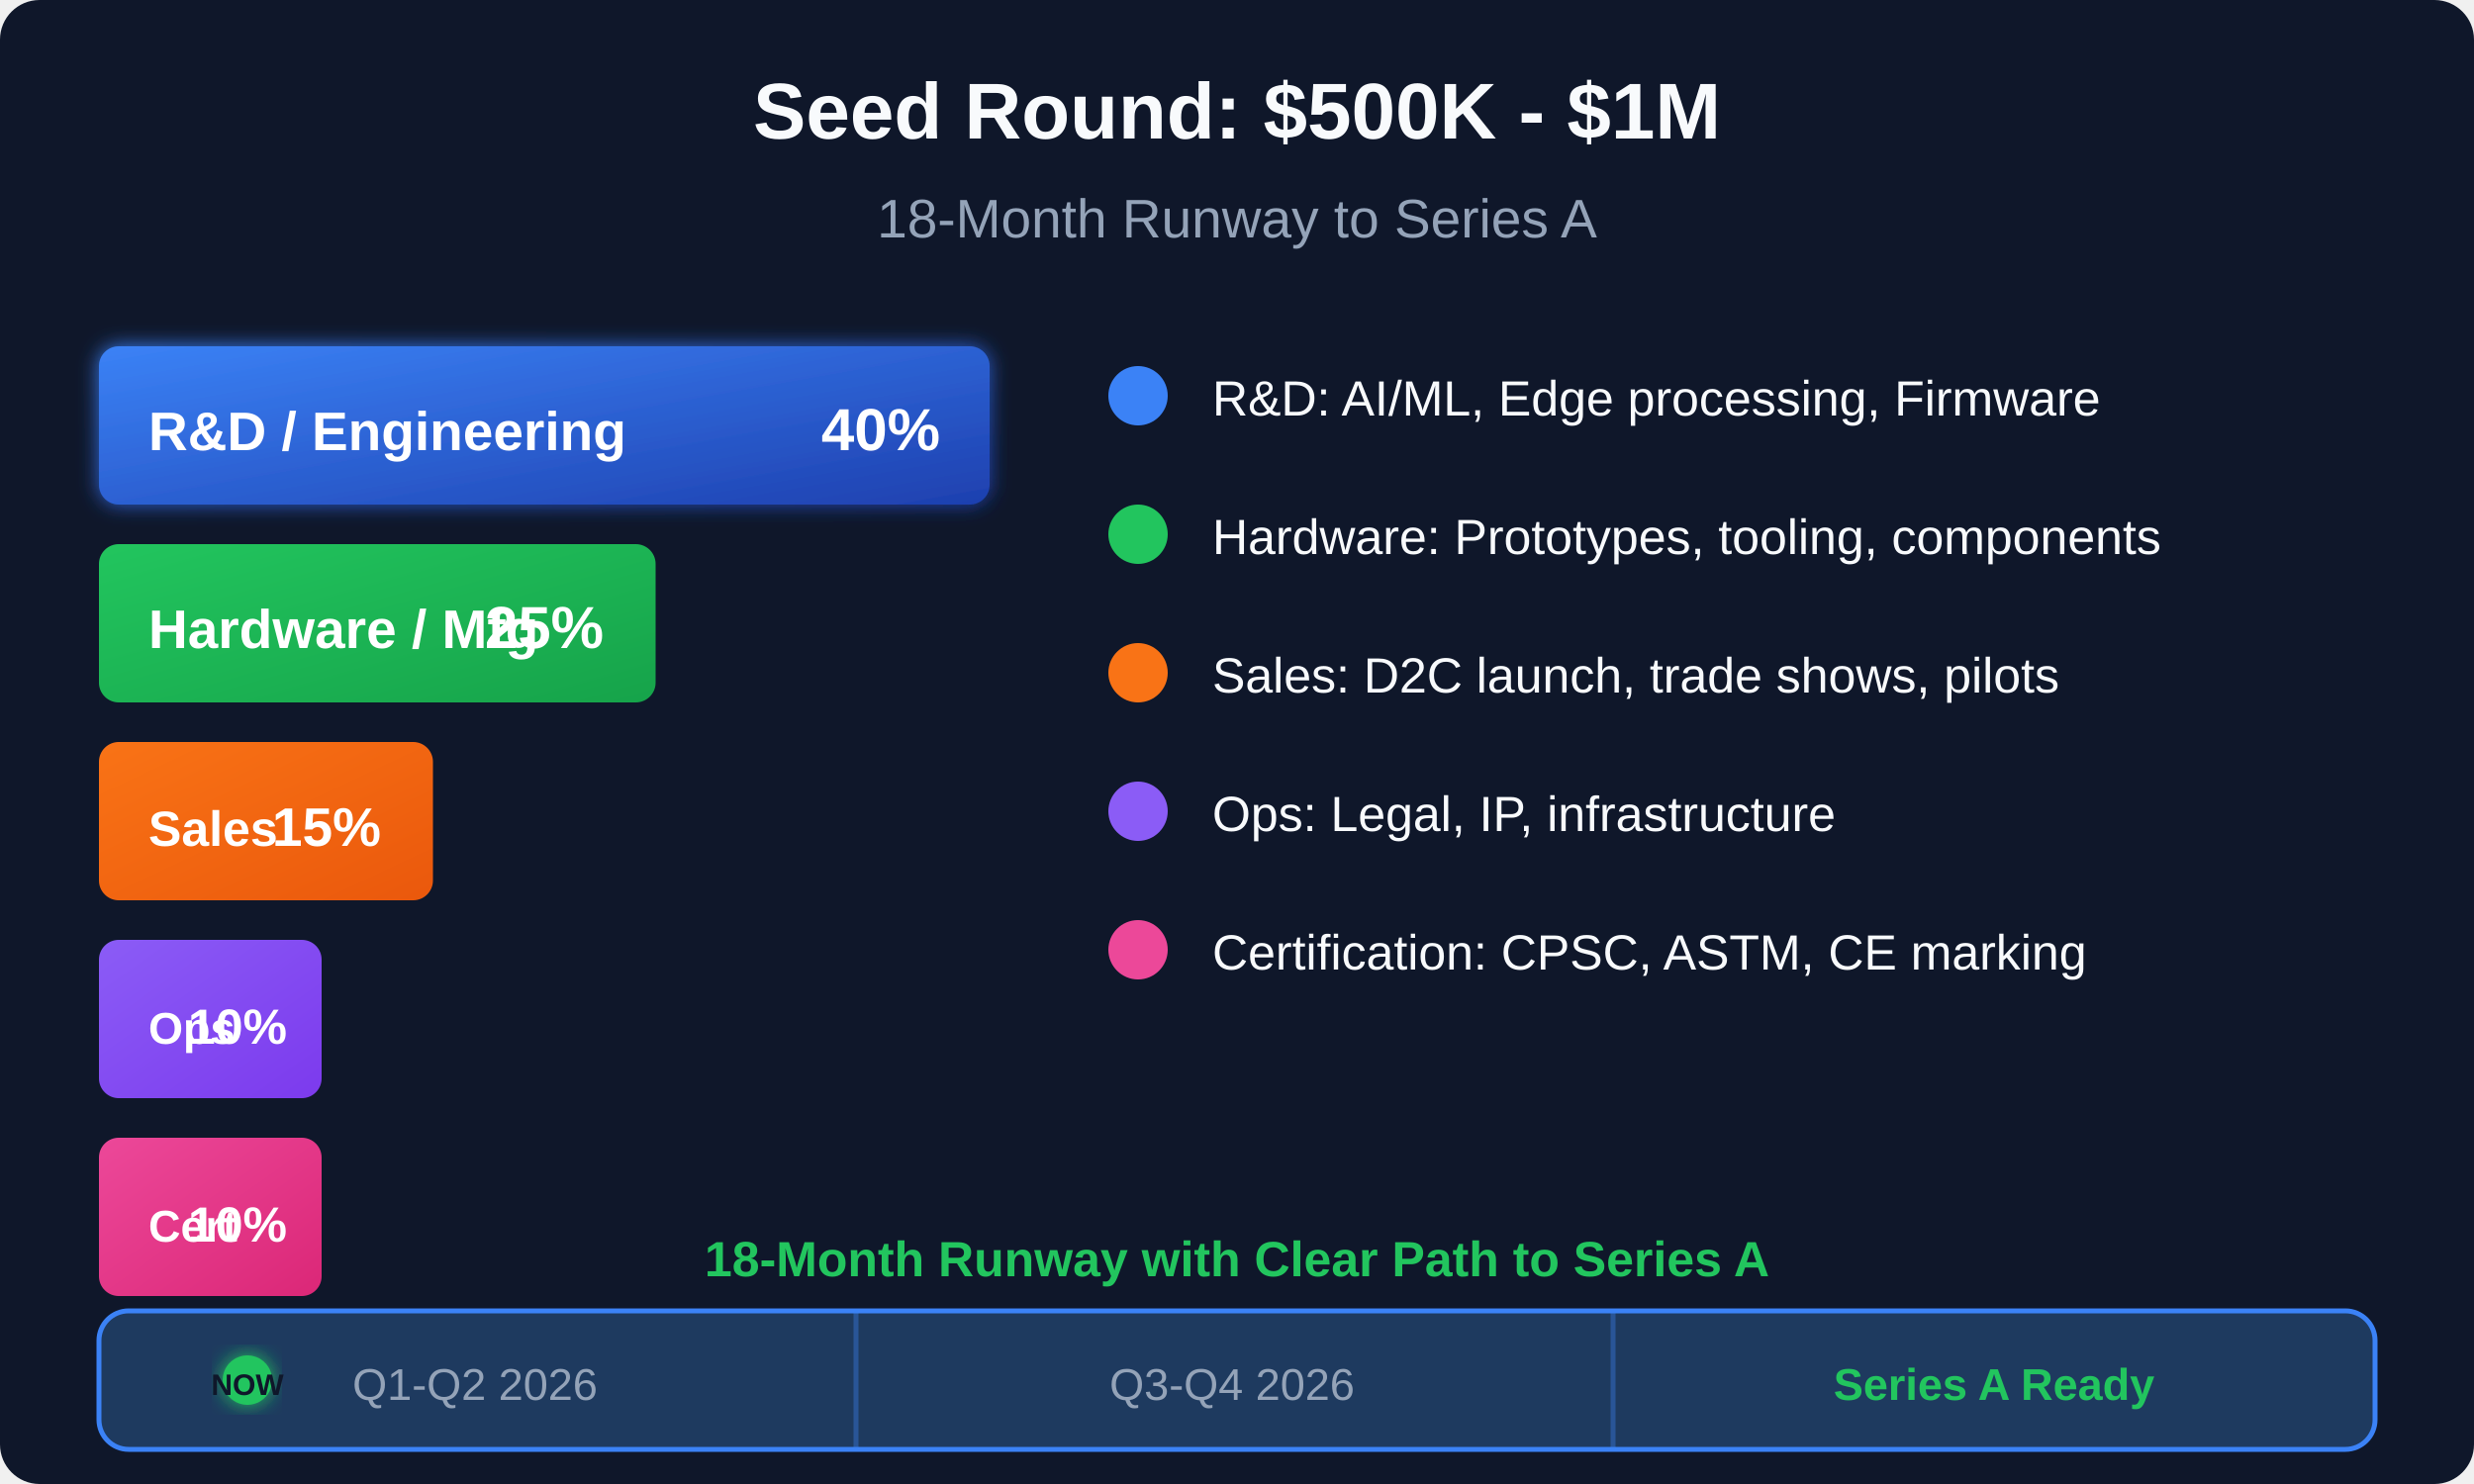
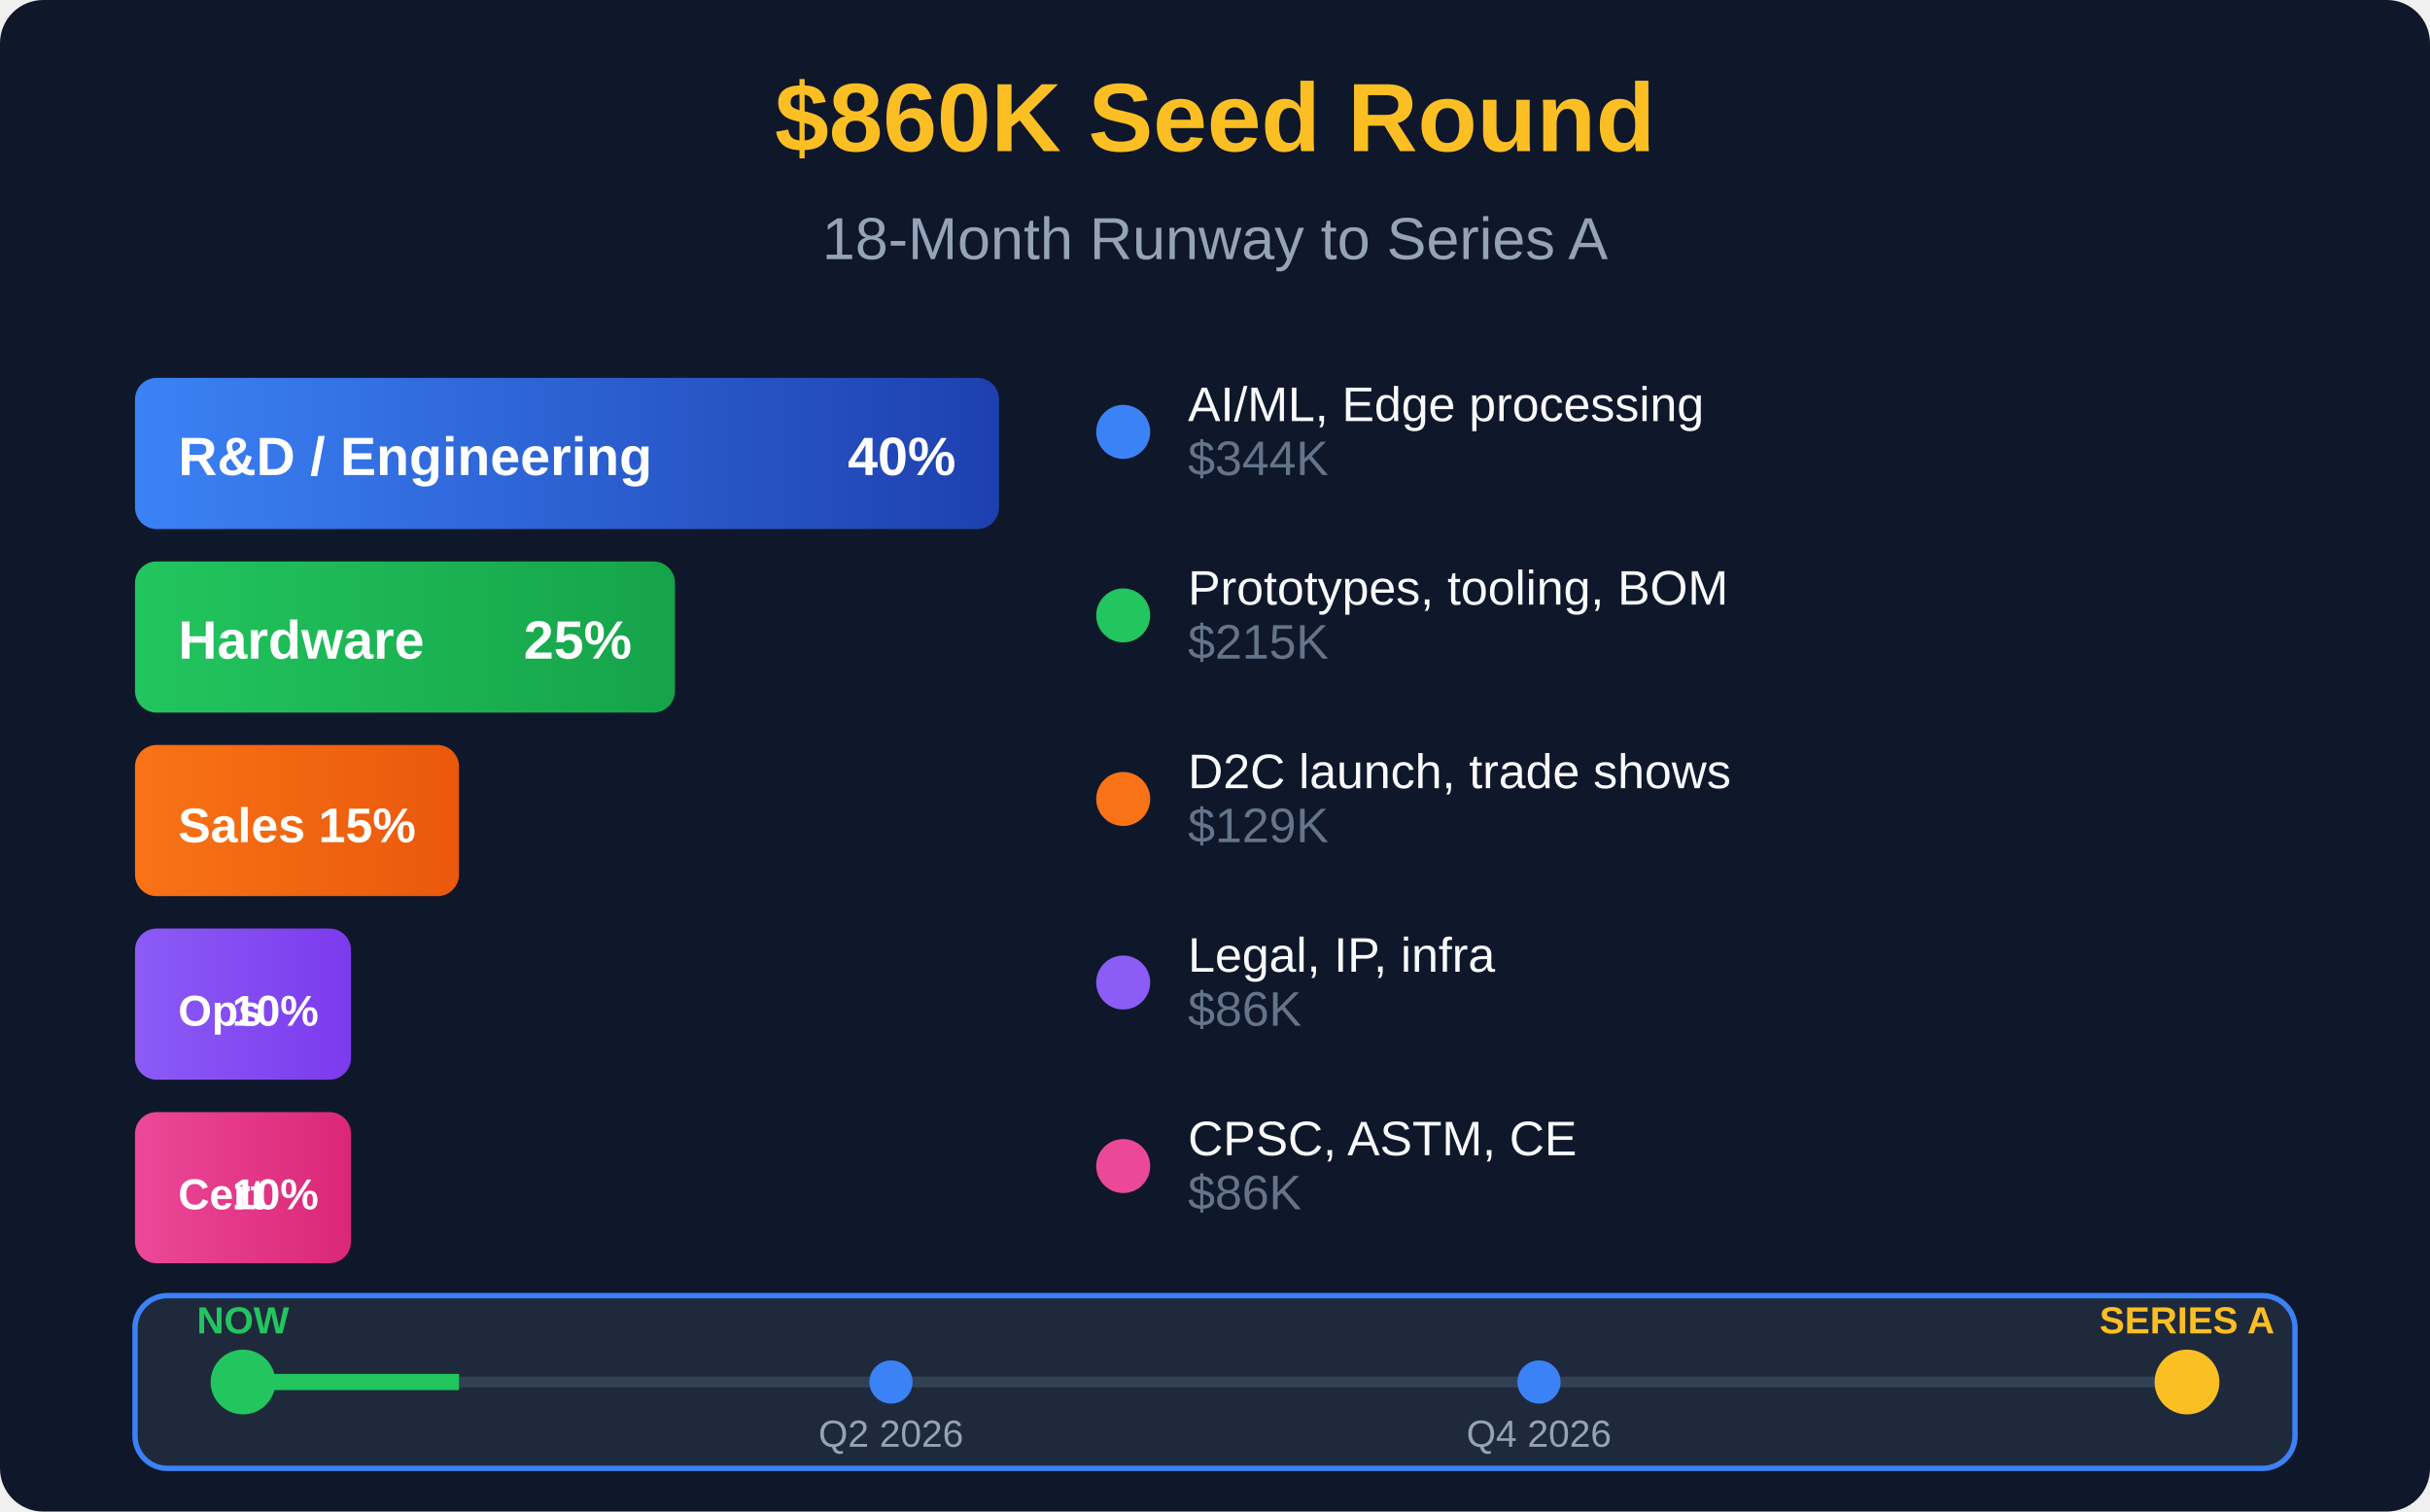
- <svg xmlns="http://www.w3.org/2000/svg" viewBox="0 0 500 300" width="500" height="300">
+ <svg xmlns="http://www.w3.org/2000/svg" viewBox="0 0 450 280" width="450" height="280">
  <defs>
-     <linearGradient id="rdGrad" x1="0%" y1="0%" x2="100%" y2="100%">
-       <stop offset="0%" style="stop-color:#3b82f6;stop-opacity:1" />
-       <stop offset="100%" style="stop-color:#1e40af;stop-opacity:1" />
+     <linearGradient id="rdGrad" x1="0%" y1="0%" x2="100%" y2="0%">
+       <stop offset="0%" style="stop-color:#3b82f6" />
+       <stop offset="100%" style="stop-color:#1e40af" />
    </linearGradient>
-     <linearGradient id="hwGrad" x1="0%" y1="0%" x2="100%" y2="100%">
-       <stop offset="0%" style="stop-color:#22c55e;stop-opacity:1" />
-       <stop offset="100%" style="stop-color:#16a34a;stop-opacity:1" />
+     <linearGradient id="hwGrad" x1="0%" y1="0%" x2="100%" y2="0%">
+       <stop offset="0%" style="stop-color:#22c55e" />
+       <stop offset="100%" style="stop-color:#16a34a" />
    </linearGradient>
-     <linearGradient id="mktGrad" x1="0%" y1="0%" x2="100%" y2="100%">
-       <stop offset="0%" style="stop-color:#f97316;stop-opacity:1" />
-       <stop offset="100%" style="stop-color:#ea580c;stop-opacity:1" />
+     <linearGradient id="mktGrad" x1="0%" y1="0%" x2="100%" y2="0%">
+       <stop offset="0%" style="stop-color:#f97316" />
+       <stop offset="100%" style="stop-color:#ea580c" />
    </linearGradient>
-     <linearGradient id="opsGrad" x1="0%" y1="0%" x2="100%" y2="100%">
-       <stop offset="0%" style="stop-color:#8b5cf6;stop-opacity:1" />
-       <stop offset="100%" style="stop-color:#7c3aed;stop-opacity:1" />
+     <linearGradient id="opsGrad" x1="0%" y1="0%" x2="100%" y2="0%">
+       <stop offset="0%" style="stop-color:#8b5cf6" />
+       <stop offset="100%" style="stop-color:#7c3aed" />
    </linearGradient>
-     <linearGradient id="certGrad" x1="0%" y1="0%" x2="100%" y2="100%">
-       <stop offset="0%" style="stop-color:#ec4899;stop-opacity:1" />
-       <stop offset="100%" style="stop-color:#db2777;stop-opacity:1" />
+     <linearGradient id="certGrad" x1="0%" y1="0%" x2="100%" y2="0%">
+       <stop offset="0%" style="stop-color:#ec4899" />
+       <stop offset="100%" style="stop-color:#db2777" />
    </linearGradient>
-     <filter id="glow" x="-20%" y="-20%" width="140%" height="140%">
-       <feGaussianBlur stdDeviation="2" result="coloredBlur" />
-       <feMerge>
-         <feMergeNode in="coloredBlur" />
-         <feMergeNode in="SourceGraphic" />
-       </feMerge>
-     </filter>
  </defs>
-   <rect x="0" y="0" width="500" height="300" fill="#0f172a" rx="8" />
-   <text x="250" y="28" font-family="Arial, sans-serif" font-size="16" font-weight="bold" fill="#f8fafc" text-anchor="middle">Seed Round: $500K - $1M</text>
-   <text x="250" y="48" font-family="Arial, sans-serif" font-size="11" fill="#94a3b8" text-anchor="middle">18-Month Runway to Series A</text>
-   <g transform="translate(20, 70)">
-     <g>
-       <rect x="0" y="0" width="180" height="32" rx="4" fill="url(#rdGrad)" filter="url(#glow)" />
-       <text x="10" y="21" font-family="Arial, sans-serif" font-size="11" font-weight="bold" fill="#ffffff">R&amp;D / Engineering</text>
-       <text x="170" y="21" font-family="Arial, sans-serif" font-size="12" font-weight="bold" fill="#ffffff" text-anchor="end">40%</text>
-     </g>
-     <g transform="translate(0, 40)">
-       <rect x="0" y="0" width="112.5" height="32" rx="4" fill="url(#hwGrad)" />
-       <text x="10" y="21" font-family="Arial, sans-serif" font-size="11" font-weight="bold" fill="#ffffff">Hardware / Mfg</text>
-       <text x="102" y="21" font-family="Arial, sans-serif" font-size="12" font-weight="bold" fill="#ffffff" text-anchor="end">25%</text>
-     </g>
-     <g transform="translate(0, 80)">
-       <rect x="0" y="0" width="67.5" height="32" rx="4" fill="url(#mktGrad)" />
-       <text x="10" y="21" font-family="Arial, sans-serif" font-size="10" font-weight="bold" fill="#ffffff">Sales</text>
-       <text x="57" y="21" font-family="Arial, sans-serif" font-size="11" font-weight="bold" fill="#ffffff" text-anchor="end">15%</text>
-     </g>
-     <g transform="translate(0, 120)">
-       <rect x="0" y="0" width="45" height="32" rx="4" fill="url(#opsGrad)" />
-       <text x="10" y="21" font-family="Arial, sans-serif" font-size="9" font-weight="bold" fill="#ffffff">Ops</text>
-       <text x="38" y="21" font-family="Arial, sans-serif" font-size="10" font-weight="bold" fill="#ffffff" text-anchor="end">10%</text>
-     </g>
-     <g transform="translate(0, 160)">
-       <rect x="0" y="0" width="45" height="32" rx="4" fill="url(#certGrad)" />
-       <text x="10" y="21" font-family="Arial, sans-serif" font-size="9" font-weight="bold" fill="#ffffff">Cert</text>
-       <text x="38" y="21" font-family="Arial, sans-serif" font-size="10" font-weight="bold" fill="#ffffff" text-anchor="end">10%</text>
-     </g>
+   <rect x="0" y="0" width="450" height="280" fill="#0f172a" rx="8" />
+   <text x="225" y="28" font-family="Arial, sans-serif" font-size="18" font-weight="bold" fill="#fbbf24" text-anchor="middle">$860K Seed Round</text>
+   <text x="225" y="48" font-family="Arial, sans-serif" font-size="11" fill="#94a3b8" text-anchor="middle">18-Month Runway to Series A</text>
+   <g transform="translate(25, 70)">
+     <rect x="0" y="0" width="160" height="28" rx="4" fill="url(#rdGrad)" />
+     <text x="8" y="18" font-family="Arial, sans-serif" font-size="10" font-weight="bold" fill="#fff">R&amp;D / Engineering</text>
+     <text x="152" y="18" font-family="Arial, sans-serif" font-size="10" font-weight="bold" fill="#fff" text-anchor="end">40%</text>
+     <rect x="0" y="34" width="100" height="28" rx="4" fill="url(#hwGrad)" />
+     <text x="8" y="52" font-family="Arial, sans-serif" font-size="10" font-weight="bold" fill="#fff">Hardware</text>
+     <text x="92" y="52" font-family="Arial, sans-serif" font-size="10" font-weight="bold" fill="#fff" text-anchor="end">25%</text>
+     <rect x="0" y="68" width="60" height="28" rx="4" fill="url(#mktGrad)" />
+     <text x="8" y="86" font-family="Arial, sans-serif" font-size="9" font-weight="bold" fill="#fff">Sales</text>
+     <text x="52" y="86" font-family="Arial, sans-serif" font-size="9" font-weight="bold" fill="#fff" text-anchor="end">15%</text>
+     <rect x="0" y="102" width="40" height="28" rx="4" fill="url(#opsGrad)" />
+     <text x="8" y="120" font-family="Arial, sans-serif" font-size="8" font-weight="bold" fill="#fff">Ops</text>
+     <text x="34" y="120" font-family="Arial, sans-serif" font-size="8" font-weight="bold" fill="#fff" text-anchor="end">10%</text>
+     <rect x="0" y="136" width="40" height="28" rx="4" fill="url(#certGrad)" />
+     <text x="8" y="154" font-family="Arial, sans-serif" font-size="8" font-weight="bold" fill="#fff">Cert</text>
+     <text x="34" y="154" font-family="Arial, sans-serif" font-size="8" font-weight="bold" fill="#fff" text-anchor="end">10%</text>
  </g>
-   <g transform="translate(220, 70)">
-     <g>
-       <circle cx="10" cy="10" r="6" fill="#3b82f6" />
-       <text x="25" y="14" font-family="Arial, sans-serif" font-size="10" fill="#f8fafc">R&amp;D: AI/ML, Edge processing, Firmware</text>
-     </g>
-     <g transform="translate(0, 28)">
-       <circle cx="10" cy="10" r="6" fill="#22c55e" />
-       <text x="25" y="14" font-family="Arial, sans-serif" font-size="10" fill="#f8fafc">Hardware: Prototypes, tooling, components</text>
-     </g>
-     <g transform="translate(0, 56)">
-       <circle cx="10" cy="10" r="6" fill="#f97316" />
-       <text x="25" y="14" font-family="Arial, sans-serif" font-size="10" fill="#f8fafc">Sales: D2C launch, trade shows, pilots</text>
-     </g>
-     <g transform="translate(0, 84)">
-       <circle cx="10" cy="10" r="6" fill="#8b5cf6" />
-       <text x="25" y="14" font-family="Arial, sans-serif" font-size="10" fill="#f8fafc">Ops: Legal, IP, infrastructure</text>
-     </g>
-     <g transform="translate(0, 112)">
-       <circle cx="10" cy="10" r="6" fill="#ec4899" />
-       <text x="25" y="14" font-family="Arial, sans-serif" font-size="10" fill="#f8fafc">Certification: CPSC, ASTM, CE marking</text>
-     </g>
+   <g transform="translate(200, 70)">
+     <circle cx="8" cy="10" r="5" fill="#3b82f6" />
+     <text x="20" y="8" font-family="Arial, sans-serif" font-size="9" fill="#f8fafc">AI/ML, Edge processing</text>
+     <text x="20" y="18" font-family="Arial, sans-serif" font-size="9" fill="#64748b">$344K</text>
+     <circle cx="8" cy="44" r="5" fill="#22c55e" />
+     <text x="20" y="42" font-family="Arial, sans-serif" font-size="9" fill="#f8fafc">Prototypes, tooling, BOM</text>
+     <text x="20" y="52" font-family="Arial, sans-serif" font-size="9" fill="#64748b">$215K</text>
+     <circle cx="8" cy="78" r="5" fill="#f97316" />
+     <text x="20" y="76" font-family="Arial, sans-serif" font-size="9" fill="#f8fafc">D2C launch, trade shows</text>
+     <text x="20" y="86" font-family="Arial, sans-serif" font-size="9" fill="#64748b">$129K</text>
+     <circle cx="8" cy="112" r="5" fill="#8b5cf6" />
+     <text x="20" y="110" font-family="Arial, sans-serif" font-size="9" fill="#f8fafc">Legal, IP, infra</text>
+     <text x="20" y="120" font-family="Arial, sans-serif" font-size="9" fill="#64748b">$86K</text>
+     <circle cx="8" cy="146" r="5" fill="#ec4899" />
+     <text x="20" y="144" font-family="Arial, sans-serif" font-size="9" fill="#f8fafc">CPSC, ASTM, CE</text>
+     <text x="20" y="154" font-family="Arial, sans-serif" font-size="9" fill="#64748b">$86K</text>
  </g>
-   <g transform="translate(20, 265)">
-     <rect x="0" y="0" width="460" height="28" rx="6" fill="#1e3a5f" stroke="#3b82f6" stroke-width="1" />
-     <line x1="153" y1="0" x2="153" y2="28" stroke="#3b82f660" stroke-width="1" />
-     <line x1="306" y1="0" x2="306" y2="28" stroke="#3b82f660" stroke-width="1" />
-     <text x="76" y="18" font-family="Arial, sans-serif" font-size="9" fill="#94a3b8" text-anchor="middle">Q1-Q2 2026</text>
-     <text x="229" y="18" font-family="Arial, sans-serif" font-size="9" fill="#94a3b8" text-anchor="middle">Q3-Q4 2026</text>
-     <text x="383" y="18" font-family="Arial, sans-serif" font-size="9" fill="#22c55e" font-weight="bold" text-anchor="middle">Series A Ready</text>
-     <circle cx="30" cy="14" r="5" fill="#22c55e" filter="url(#glow)" />
-     <text x="30" y="17" font-family="Arial, sans-serif" font-size="6" fill="#0f172a" text-anchor="middle" font-weight="bold">NOW</text>
+   <g transform="translate(25, 240)">
+     <rect x="0" y="0" width="400" height="32" rx="6" fill="#1e293b" stroke="#3b82f6" stroke-width="1" />
+     <line x1="20" y1="16" x2="380" y2="16" stroke="#334155" stroke-width="2" />
+     <line x1="20" y1="16" x2="60" y2="16" stroke="#22c55e" stroke-width="3" />
+     <circle cx="20" cy="16" r="6" fill="#22c55e" />
+     <text x="20" y="7" font-family="Arial, sans-serif" font-size="7" fill="#22c55e" text-anchor="middle" font-weight="bold">NOW</text>
+     <circle cx="140" cy="16" r="4" fill="#3b82f6" />
+     <text x="140" y="28" font-family="Arial, sans-serif" font-size="7" fill="#94a3b8" text-anchor="middle">Q2 2026</text>
+     <circle cx="260" cy="16" r="4" fill="#3b82f6" />
+     <text x="260" y="28" font-family="Arial, sans-serif" font-size="7" fill="#94a3b8" text-anchor="middle">Q4 2026</text>
+     <circle cx="380" cy="16" r="6" fill="#fbbf24" />
+     <text x="380" y="7" font-family="Arial, sans-serif" font-size="7" fill="#fbbf24" text-anchor="middle" font-weight="bold">SERIES A</text>
  </g>
-   <text x="250" y="258" font-family="Arial, sans-serif" font-size="10" fill="#22c55e" text-anchor="middle" font-weight="bold">18-Month Runway with Clear Path to Series A</text>
</svg>
